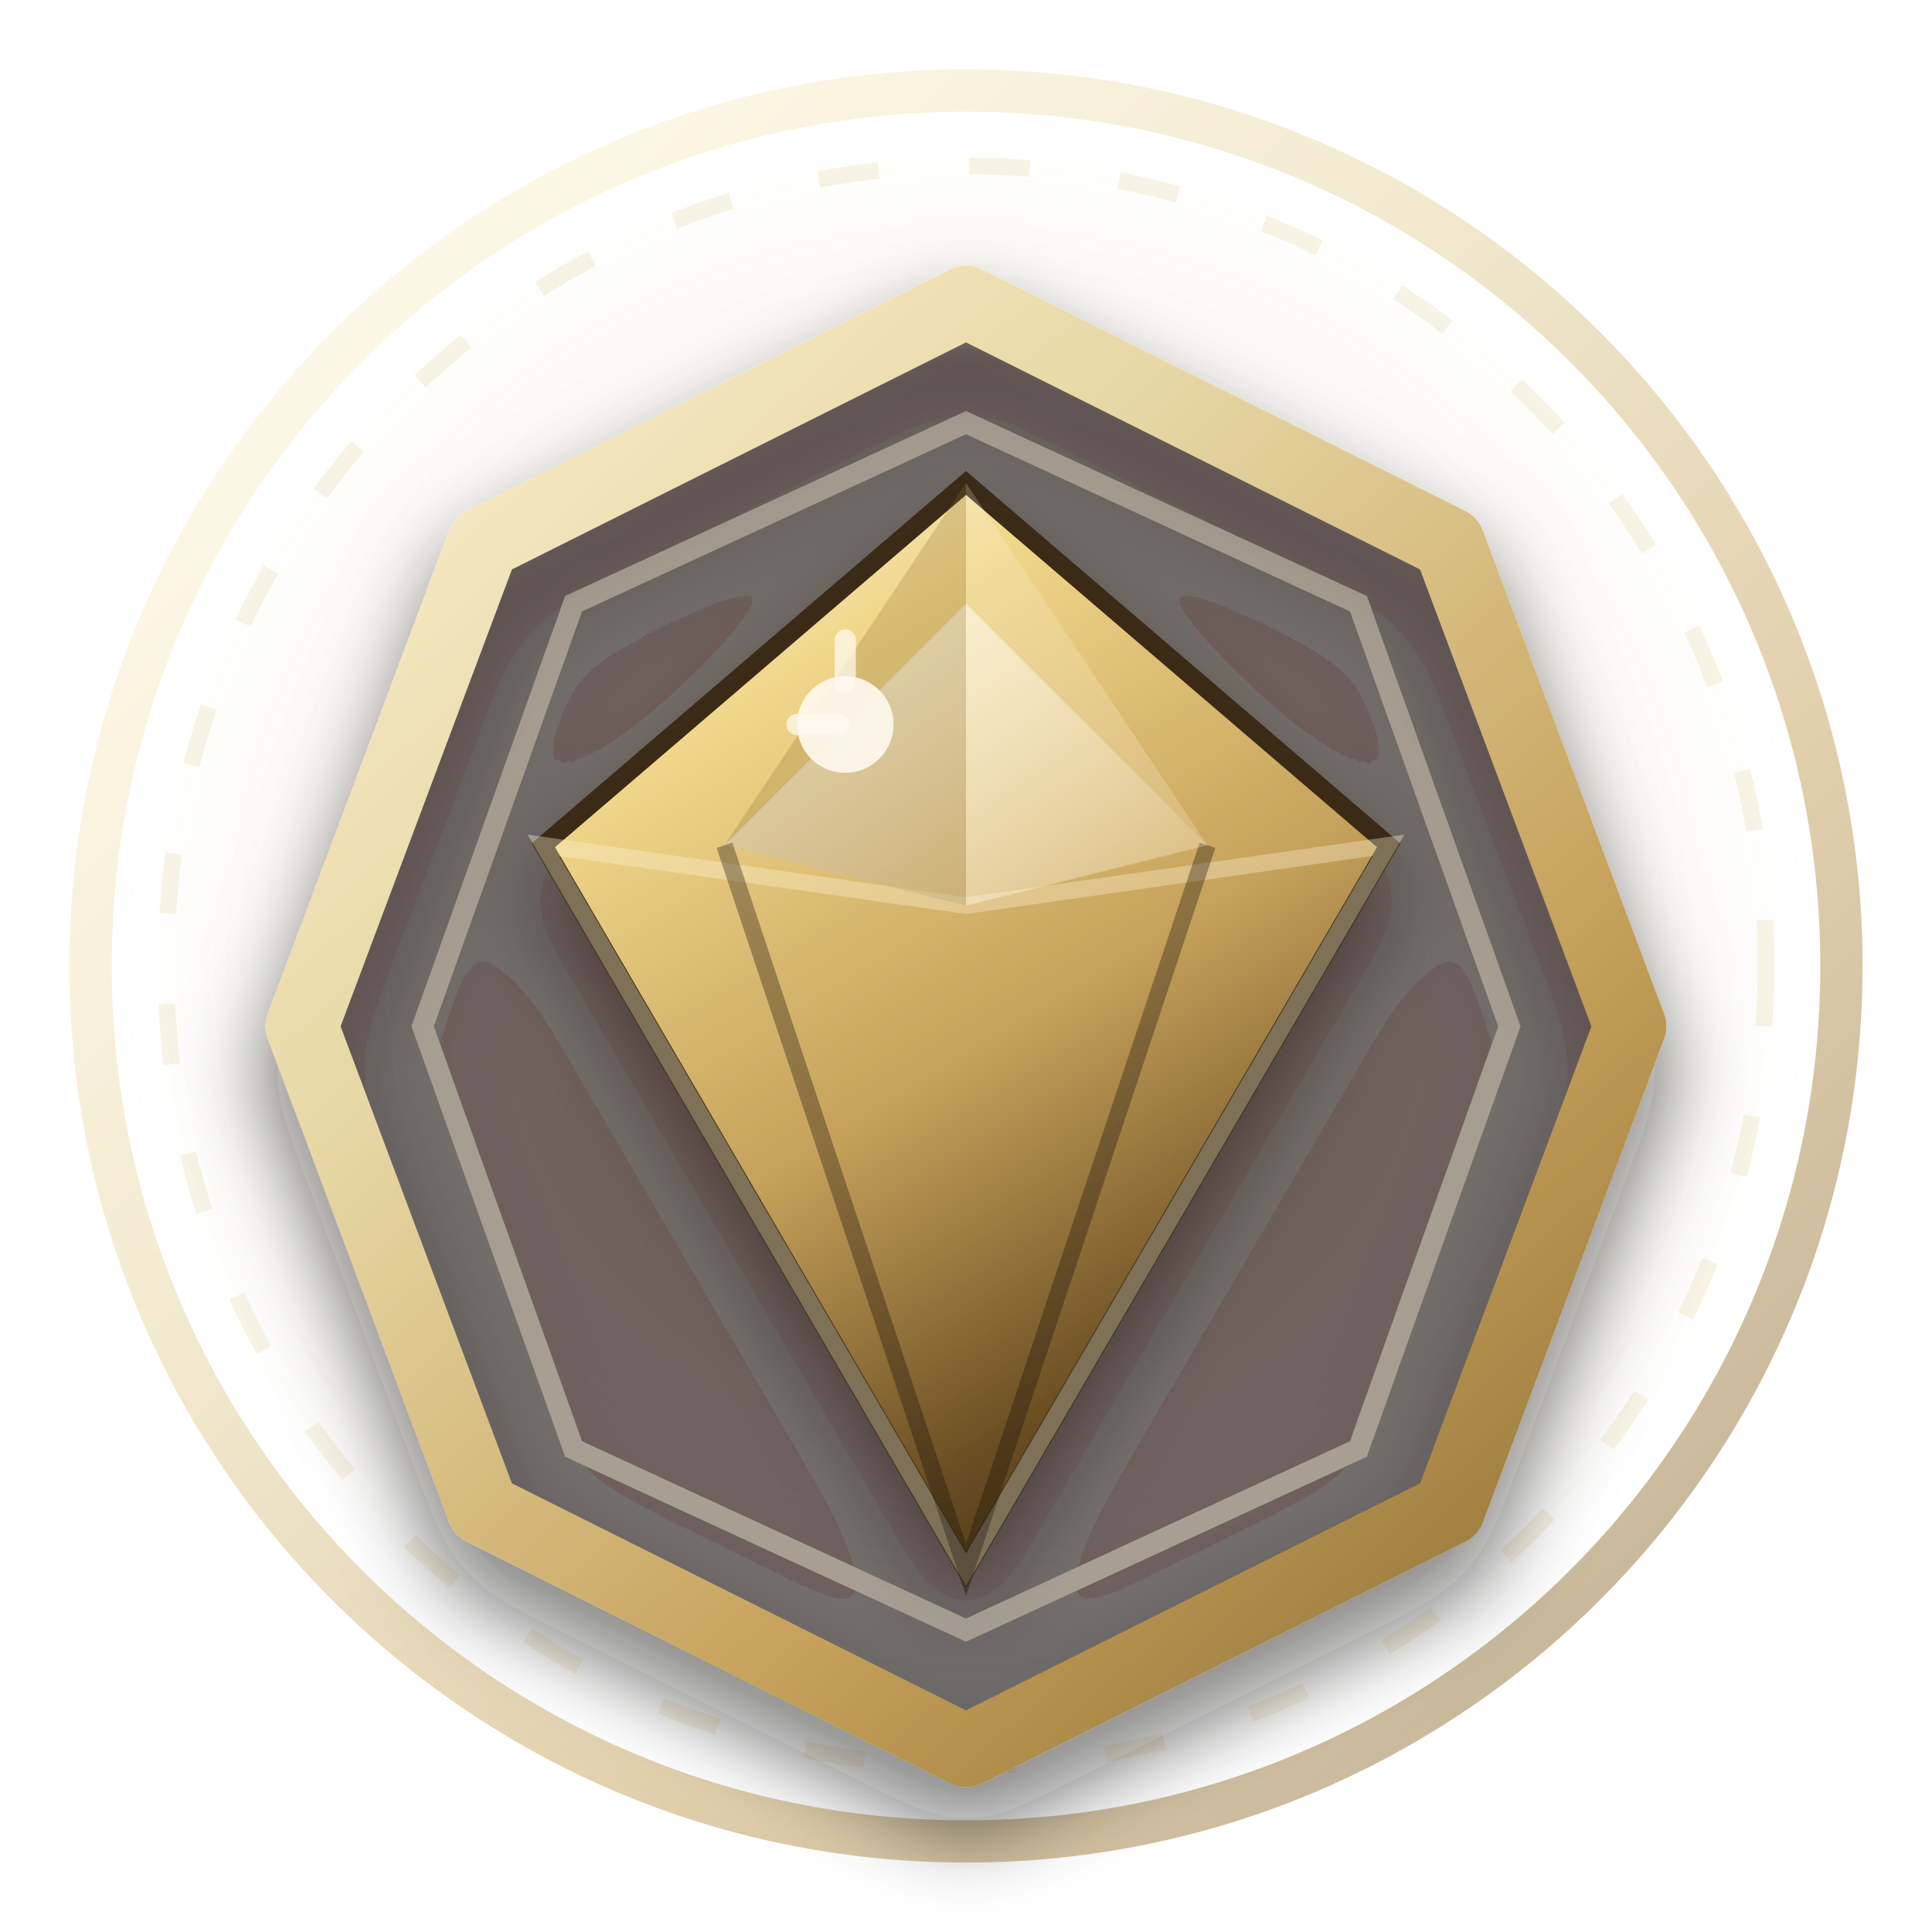
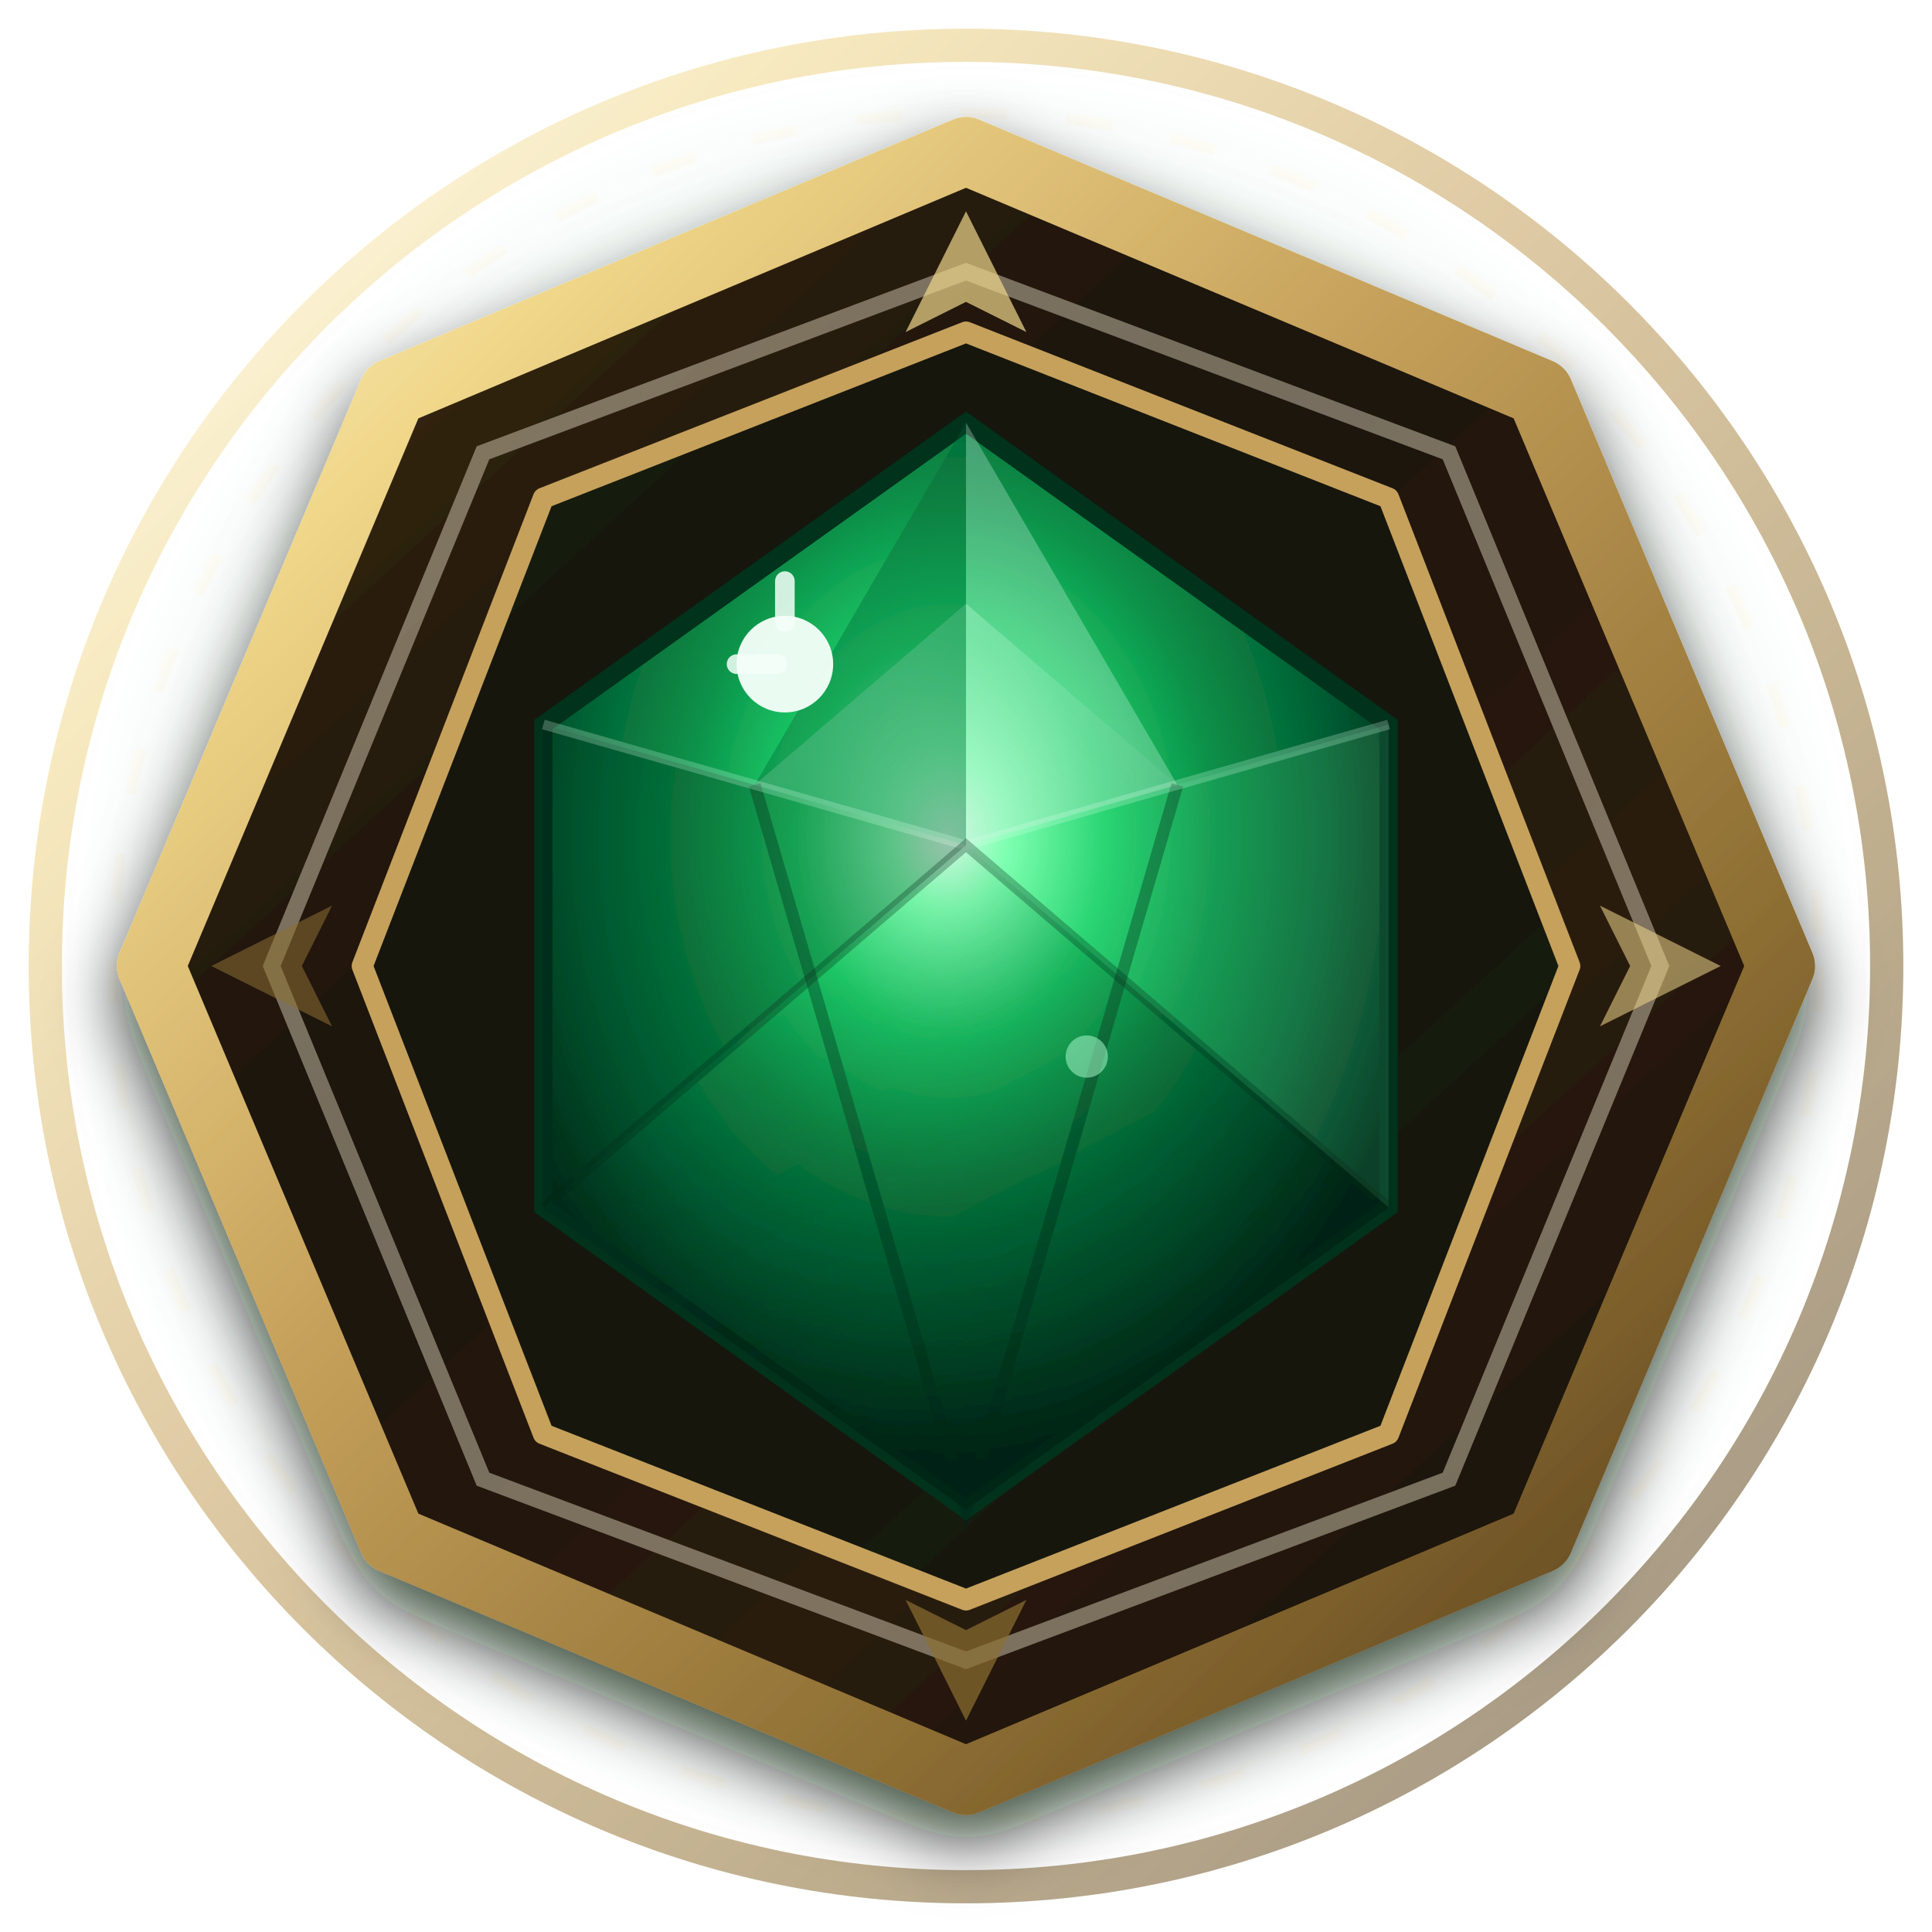
- <svg xmlns="http://www.w3.org/2000/svg" viewBox="0 0 64 64" fill="none" aria-hidden="true">
+ <svg xmlns="http://www.w3.org/2000/svg" viewBox="0 0 128 128" fill="none" aria-hidden="true">
  <defs>
-     <linearGradient id="brass" x1="10" y1="8" x2="54" y2="56" gradientUnits="userSpaceOnUse">
-       <stop stop-color="#fff4d6" />
-       <stop offset=".35" stop-color="#e7d7a4" />
-       <stop offset=".7" stop-color="#c6a15b" />
-       <stop offset="1" stop-color="#8c6d32" />
+     <linearGradient id="goldRim" x1="8" y1="6" x2="120" y2="122" gradientUnits="userSpaceOnUse">
+       <stop stop-color="#fff8e0" />
+       <stop offset=".18" stop-color="#f0d78a" />
+       <stop offset=".42" stop-color="#c6a15b" />
+       <stop offset=".72" stop-color="#8c6d32" />
+       <stop offset="1" stop-color="#4a3418" />
    </linearGradient>
-     <linearGradient id="gem" x1="22" y1="14" x2="44" y2="50" gradientUnits="userSpaceOnUse">
-       <stop stop-color="#fff8e8" />
-       <stop offset=".22" stop-color="#f0d78a" />
-       <stop offset=".55" stop-color="#c6a15b" />
-       <stop offset=".82" stop-color="#6a4e22" />
-       <stop offset="1" stop-color="#3a2a14" />
+     <linearGradient id="goldFace" x1="20" y1="16" x2="108" y2="112" gradientUnits="userSpaceOnUse">
+       <stop stop-color="#3a2a14" />
+       <stop offset=".35" stop-color="#1a120c" />
+       <stop offset=".7" stop-color="#2a1c10" />
+       <stop offset="1" stop-color="#140e08" />
    </linearGradient>
-     <linearGradient id="facetHi" x1="24" y1="18" x2="36" y2="34" gradientUnits="userSpaceOnUse">
-       <stop stop-color="#fffaf0" stop-opacity=".95" />
-       <stop offset="1" stop-color="#fffaf0" stop-opacity="0" />
+     <radialGradient id="emeraldBody" cx="48%" cy="38%" r="58%" gradientUnits="objectBoundingBox">
+       <stop stop-color="#d8ffe8" />
+       <stop offset=".12" stop-color="#7dffb0" />
+       <stop offset=".32" stop-color="#1ecf6a" />
+       <stop offset=".55" stop-color="#0a8f48" />
+       <stop offset=".78" stop-color="#046034" />
+       <stop offset="1" stop-color="#012818" />
+     </radialGradient>
+     <linearGradient id="emeraldFacetHi" x1="40" y1="28" x2="78" y2="72" gradientUnits="userSpaceOnUse">
+       <stop stop-color="#f0fff6" stop-opacity=".95" />
+       <stop offset=".45" stop-color="#a8f5c8" stop-opacity=".35" />
+       <stop offset="1" stop-color="#0a8f48" stop-opacity="0" />
    </linearGradient>
-     <radialGradient id="glow" cx="32" cy="32" r="28" gradientUnits="userSpaceOnUse">
-       <stop stop-color="#ffe4aa" stop-opacity=".55" />
-       <stop offset=".55" stop-color="#c6a15b" stop-opacity=".12" />
-       <stop offset="1" stop-color="#c6a15b" stop-opacity="0" />
+     <linearGradient id="emeraldDeep" x1="70" y1="50" x2="96" y2="100" gradientUnits="userSpaceOnUse">
+       <stop stop-color="#012818" stop-opacity="0" />
+       <stop offset="1" stop-color="#00140c" stop-opacity=".65" />
+     </linearGradient>
+     <radialGradient id="aura" cx="64" cy="64" r="60" gradientUnits="userSpaceOnUse">
+       <stop stop-color="#3dff9a" stop-opacity=".45" />
+       <stop offset=".4" stop-color="#0a8f48" stop-opacity=".18" />
+       <stop offset="1" stop-color="#0a8f48" stop-opacity="0" />
    </radialGradient>
-     <filter id="soft" x="-25%" y="-25%" width="150%" height="150%">
-       <feDropShadow dx="0" dy="1.5" stdDeviation="1.4" flood-color="#0c0907" flood-opacity=".6" />
+     <filter id="gemSoft" x="-20%" y="-20%" width="140%" height="140%">
+       <feDropShadow dx="0" dy="2" stdDeviation="2.2" flood-color="#020805" flood-opacity=".75" />
    </filter>
  </defs>
-   <circle cx="32" cy="32" r="28" fill="url(#glow)" />
-   <circle cx="32" cy="32" r="29" stroke="url(#brass)" stroke-width="1.4" opacity=".5" />
-   <circle cx="32" cy="32" r="26.5" stroke="#e7d7a4" stroke-width=".55" opacity=".28" stroke-dasharray="2 3" />
-   <g filter="url(#soft)">
-     <path d="M32 10 L48 18 L54 34 L48 50 L32 58 L16 50 L10 34 L16 18 Z" fill="#140f0c" fill-opacity=".45" stroke="url(#brass)" stroke-width="2.4" stroke-linejoin="round" />
-     <path d="M32 14 L45 20 L50 34 L45 48 L32 54 L19 48 L14 34 L19 20 Z" fill="none" stroke="#fff4d6" stroke-width=".7" opacity=".35" />
-     <path d="M32 16 L46 28 L32 52 L18 28 Z" fill="url(#gem)" stroke="#3a2a16" stroke-width=".6" />
-     <path d="M32 20 L40 28 L32 30 L24 28 Z" fill="url(#facetHi)" />
-     <path d="M32 30 L46 28 L32 52 L18 28 Z" fill="none" stroke="#fff4d6" stroke-width=".55" opacity=".35" />
-     <path d="M24 28 L32 52 L40 28" stroke="#1a120c" stroke-width=".55" opacity=".35" />
-     <path d="M32 16 L40 28 L32 30 Z" fill="#fff8e0" fill-opacity=".22" />
-     <path d="M32 16 L24 28 L32 30 Z" fill="#8c6d32" fill-opacity=".25" />
-     <circle cx="28" cy="24" r="1.6" fill="#fffaf0" opacity=".9" />
-     <path d="M28 21.2 V22.6 M26.4 24 H27.8" stroke="#fffaf0" stroke-width=".7" stroke-linecap="round" opacity=".75" />
+   <circle cx="64" cy="64" r="60" fill="url(#aura)" />
+   <circle cx="64" cy="64" r="61" stroke="url(#goldRim)" stroke-width="2.2" opacity=".55" />
+   <circle cx="64" cy="64" r="56.5" stroke="#fff4d6" stroke-width=".7" opacity=".22" stroke-dasharray="3 4" />
+   <g filter="url(#gemSoft)">
+     <path d="M64 10 L102 26 L118 64 L102 102 L64 118 L26 102 L10 64 L26 26 Z" fill="url(#goldFace)" stroke="url(#goldRim)" stroke-width="4.5" stroke-linejoin="round" />
+     <path d="M64 18 L96 30 L110 64 L96 98 L64 110 L32 98 L18 64 L32 30 Z" fill="none" stroke="#fff4d6" stroke-width="1.1" opacity=".4" />
+     <path d="M64 22 L92 33 L104 64 L92 95 L64 106 L36 95 L24 64 L36 33 Z" fill="#0c1810" fill-opacity=".55" stroke="#c6a15b" stroke-width="1.4" stroke-linejoin="round" />
+     <path d="M64 14 L68 22 L64 20 L60 22 Z" fill="#f0d78a" opacity=".7" />
+     <path d="M114 64 L106 68 L108 64 L106 60 Z" fill="#f0d78a" opacity=".55" />
+     <path d="M64 114 L60 106 L64 108 L68 106 Z" fill="#8c6d32" opacity=".7" />
+     <path d="M14 64 L22 60 L20 64 L22 68 Z" fill="#8c6d32" opacity=".55" />
+     <path d="M64 28 L92 48 L92 80 L64 100 L36 80 L36 48 Z" fill="url(#emeraldBody)" stroke="#02301c" stroke-width="1.2" />
+     <path d="M64 40 L78 52 L64 56 L50 52 Z" fill="url(#emeraldFacetHi)" />
+     <path d="M64 28 L78 52 L64 56 Z" fill="#e8fff2" fill-opacity=".28" />
+     <path d="M64 28 L50 52 L64 56 Z" fill="#046034" fill-opacity=".35" />
+     <path d="M92 48 L78 52 L64 56 L92 80 Z" fill="#7dffb0" fill-opacity=".12" />
+     <path d="M36 48 L50 52 L64 56 L36 80 Z" fill="#012818" fill-opacity=".28" />
+     <path d="M64 56 L92 80 L64 100 L36 80 Z" fill="url(#emeraldDeep)" />
+     <path d="M50 52 L64 100 L78 52" stroke="#012818" stroke-width=".8" opacity=".35" />
+     <path d="M36 48 L64 56 L92 48" stroke="#d8ffe8" stroke-width=".65" opacity=".25" />
+     <path d="M36 80 L64 56 L92 80" stroke="#012818" stroke-width=".7" opacity=".3" />
+     <circle cx="52" cy="44" r="3.2" fill="#f5fff9" opacity=".95" />
+     <path d="M52 38.5 V41.2 M48.8 44 H51.5" stroke="#f5fff9" stroke-width="1.3" stroke-linecap="round" opacity=".85" />
+     <circle cx="72" cy="70" r="1.4" fill="#a8f5c8" opacity=".55" />
  </g>
</svg>
